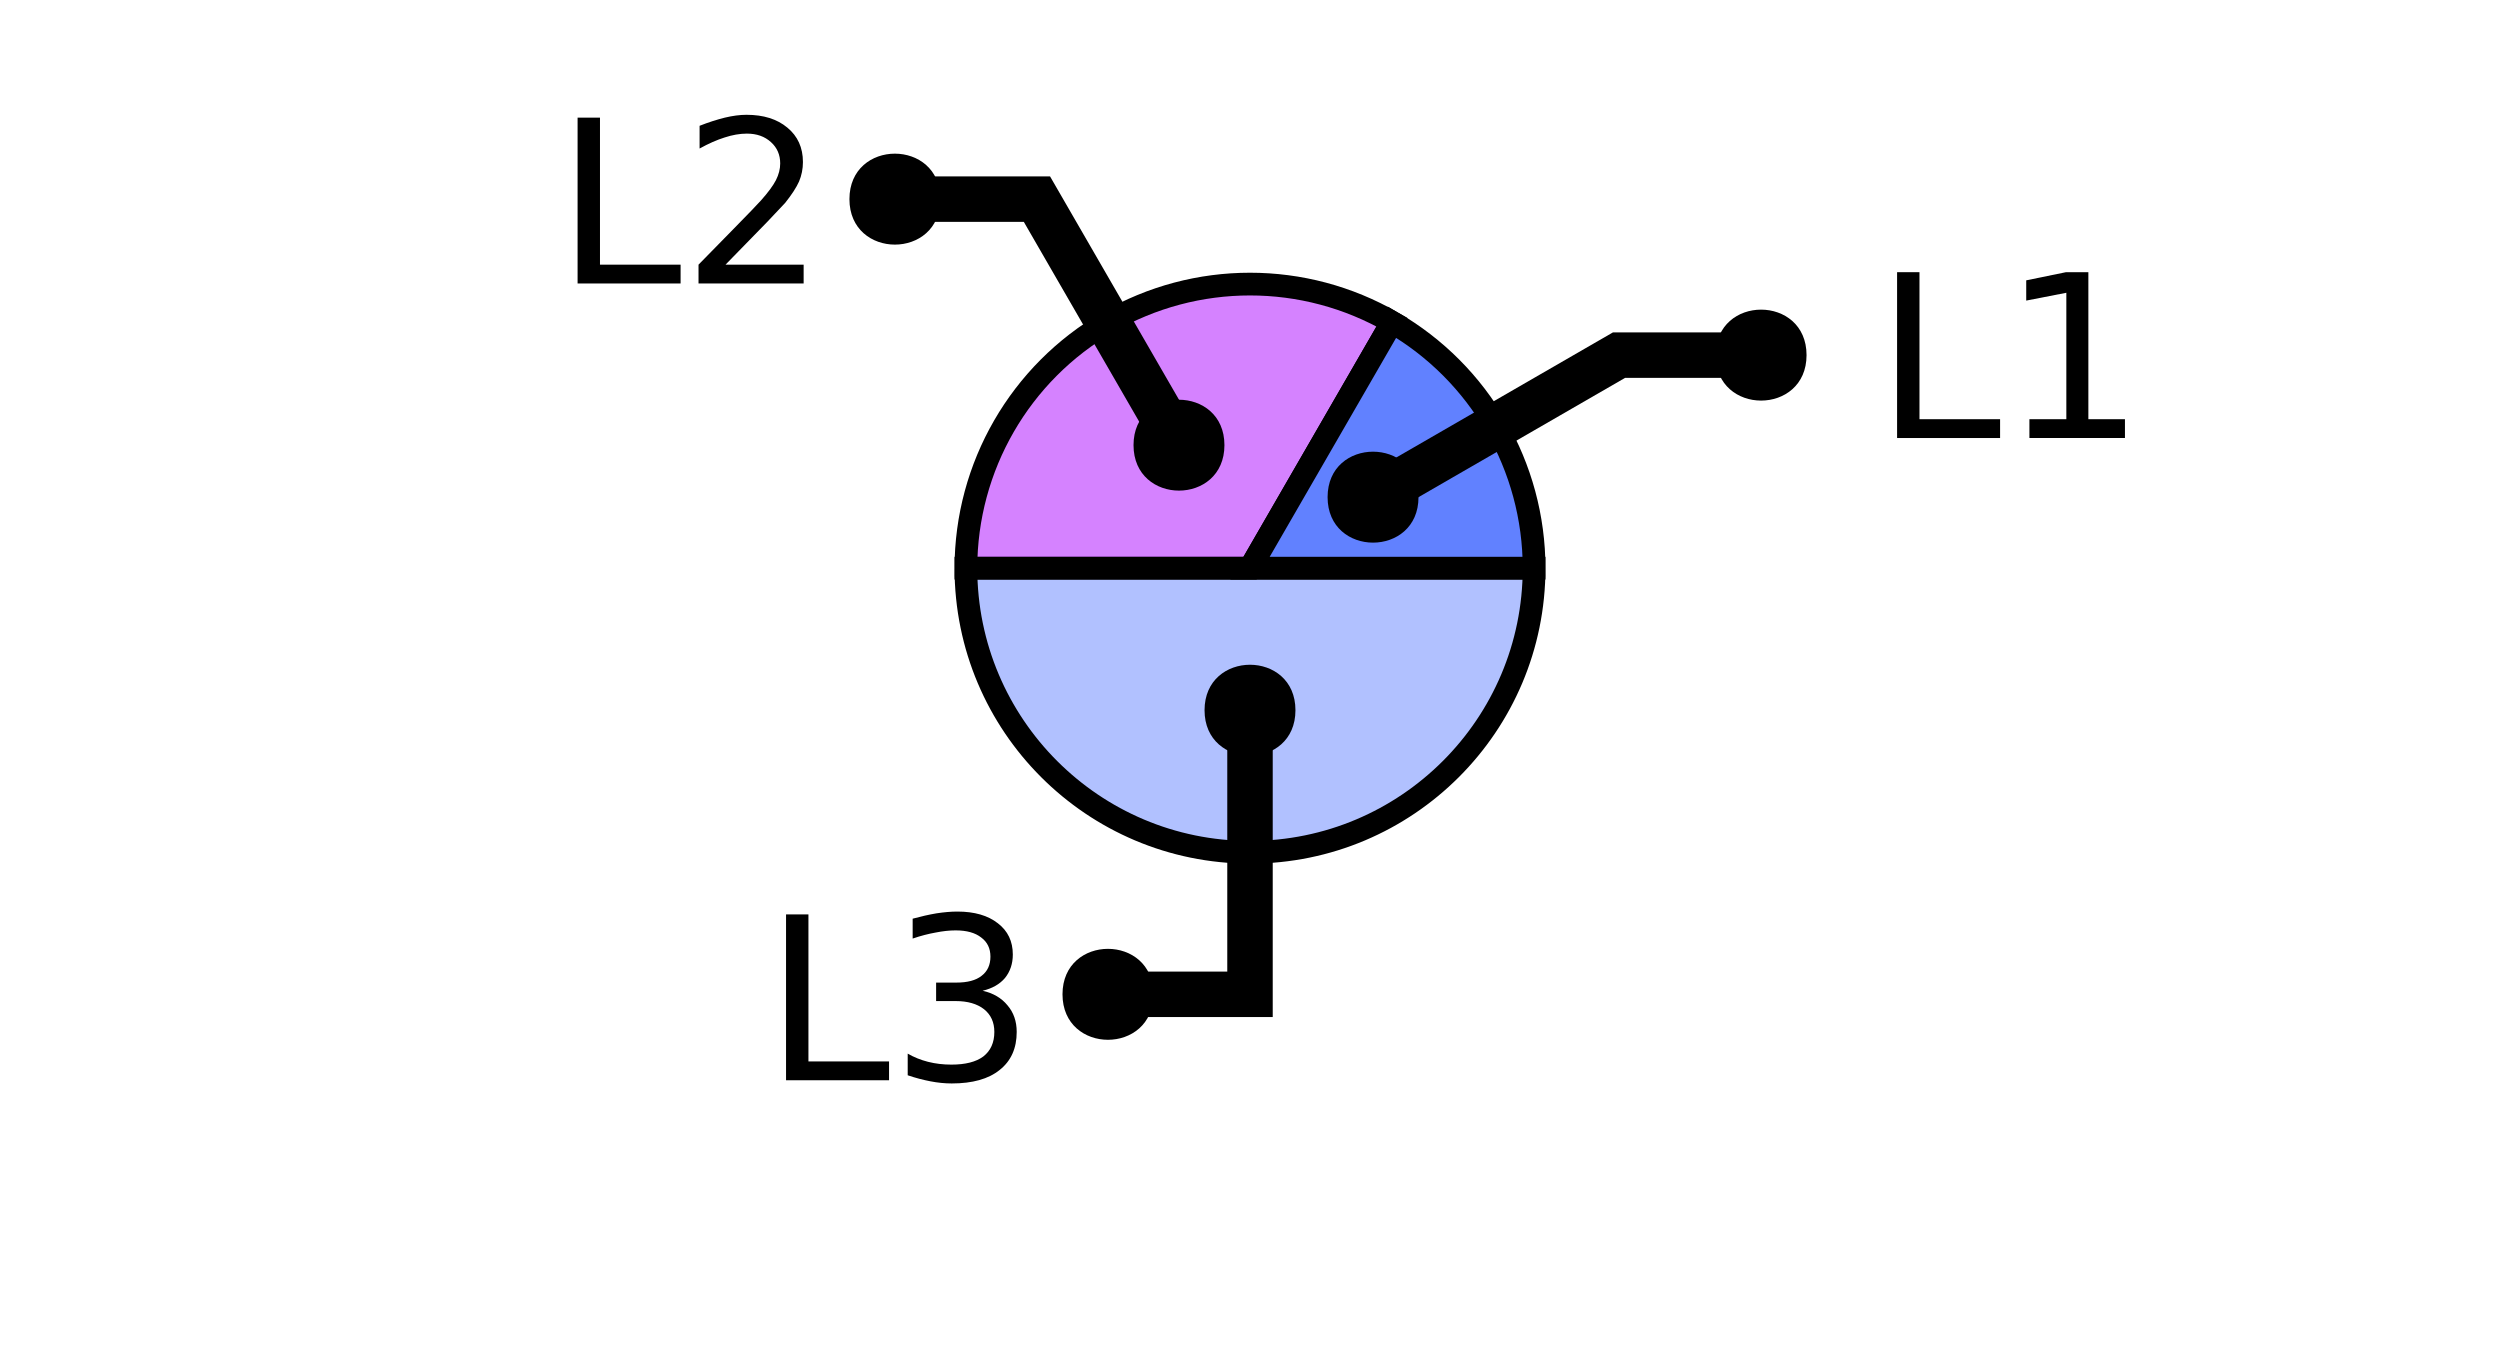
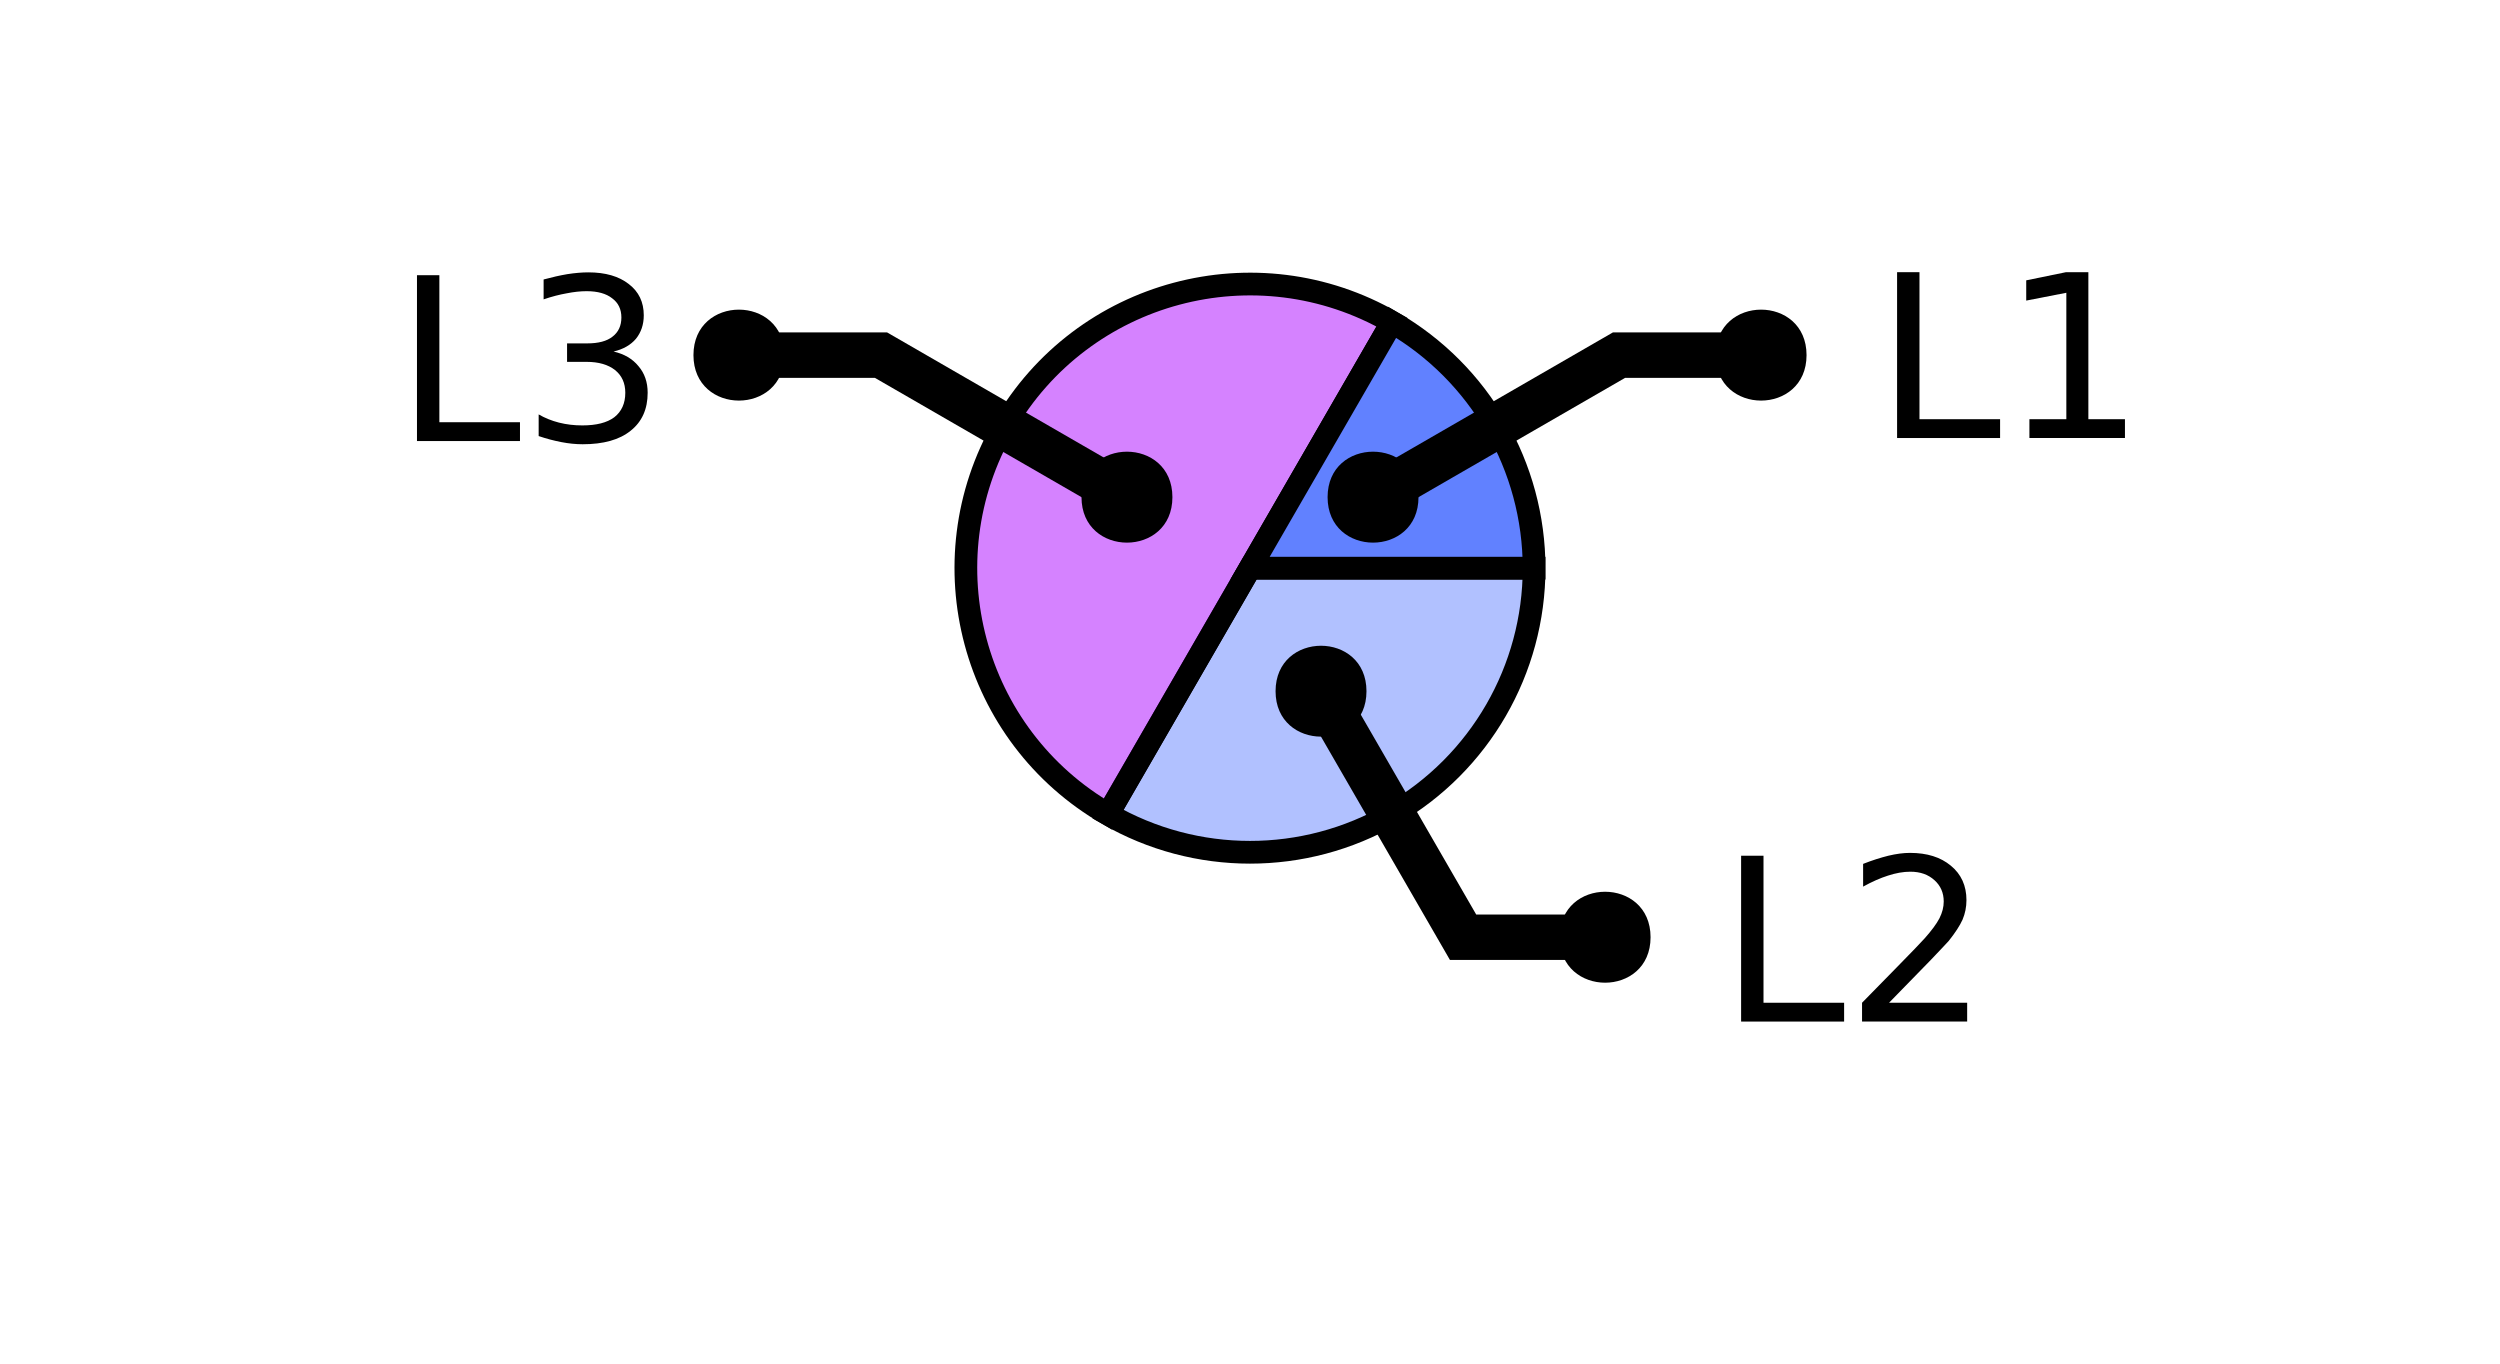
<svg xmlns="http://www.w3.org/2000/svg" xmlns:xlink="http://www.w3.org/1999/xlink" width="110pt" height="60pt" viewBox="0 0 110 60" version="1.1">
  <defs>
    <g>
      <symbol overflow="visible" id="glyph0-0">
        <path style="stroke:none;" d="M 0.5 1.766 L 0.5 -7.047 L 5.5 -7.047 L 5.5 1.766 Z M 1.062 1.219 L 4.938 1.219 L 4.938 -6.484 L 1.062 -6.484 Z M 1.062 1.219 " />
      </symbol>
      <symbol overflow="visible" id="glyph0-1">
        <path style="stroke:none;" d="M 0.984 -7.297 L 1.969 -7.297 L 1.969 -0.828 L 5.516 -0.828 L 5.516 0 L 0.984 0 Z M 0.984 -7.297 " />
      </symbol>
      <symbol overflow="visible" id="glyph0-2">
-         <path style="stroke:none;" d="M 4.062 -3.938 C 4.531 -3.832 4.895 -3.617 5.156 -3.297 C 5.426 -2.984 5.562 -2.594 5.562 -2.125 C 5.562 -1.406 5.312 -0.848 4.812 -0.453 C 4.32 -0.055 3.617 0.141 2.703 0.141 C 2.398 0.141 2.086 0.109 1.766 0.047 C 1.441 -0.016 1.109 -0.102 0.766 -0.219 L 0.766 -1.172 C 1.035 -1.016 1.332 -0.895 1.656 -0.812 C 1.988 -0.727 2.332 -0.688 2.688 -0.688 C 3.301 -0.688 3.77 -0.805 4.094 -1.047 C 4.414 -1.297 4.578 -1.656 4.578 -2.125 C 4.578 -2.551 4.426 -2.883 4.125 -3.125 C 3.82 -3.363 3.406 -3.484 2.875 -3.484 L 2.016 -3.484 L 2.016 -4.297 L 2.906 -4.297 C 3.395 -4.297 3.766 -4.395 4.016 -4.594 C 4.273 -4.789 4.406 -5.07 4.406 -5.438 C 4.406 -5.801 4.27 -6.082 4 -6.281 C 3.738 -6.488 3.363 -6.594 2.875 -6.594 C 2.602 -6.594 2.312 -6.562 2 -6.5 C 1.688 -6.445 1.348 -6.359 0.984 -6.234 L 0.984 -7.109 C 1.359 -7.211 1.707 -7.289 2.031 -7.344 C 2.363 -7.395 2.672 -7.422 2.953 -7.422 C 3.703 -7.422 4.297 -7.25 4.734 -6.906 C 5.172 -6.57 5.391 -6.113 5.391 -5.531 C 5.391 -5.125 5.273 -4.781 5.047 -4.5 C 4.816 -4.227 4.488 -4.039 4.062 -3.938 Z M 4.062 -3.938 " />
+         <path style="stroke:none;" d="M 1.922 -0.828 L 5.359 -0.828 L 5.359 0 L 0.734 0 L 0.734 -0.828 C 1.109 -1.211 1.617 -1.734 2.266 -2.391 C 2.91 -3.047 3.316 -3.469 3.484 -3.656 C 3.797 -4.008 4.016 -4.305 4.141 -4.547 C 4.266 -4.797 4.328 -5.039 4.328 -5.281 C 4.328 -5.664 4.191 -5.977 3.922 -6.219 C 3.648 -6.469 3.297 -6.594 2.859 -6.594 C 2.547 -6.594 2.219 -6.535 1.875 -6.422 C 1.539 -6.316 1.176 -6.156 0.781 -5.938 L 0.781 -6.938 C 1.176 -7.094 1.547 -7.211 1.891 -7.297 C 2.234 -7.379 2.551 -7.422 2.844 -7.422 C 3.594 -7.422 4.191 -7.234 4.641 -6.859 C 5.098 -6.484 5.328 -5.977 5.328 -5.344 C 5.328 -5.039 5.27 -4.754 5.156 -4.484 C 5.039 -4.223 4.836 -3.91 4.547 -3.547 C 4.461 -3.453 4.203 -3.176 3.766 -2.719 C 3.328 -2.27 2.711 -1.641 1.922 -0.828 Z M 1.922 -0.828 " />
      </symbol>
      <symbol overflow="visible" id="glyph0-3">
-         <path style="stroke:none;" d="M 1.922 -0.828 L 5.359 -0.828 L 5.359 0 L 0.734 0 L 0.734 -0.828 C 1.109 -1.211 1.617 -1.734 2.266 -2.391 C 2.91 -3.047 3.316 -3.469 3.484 -3.656 C 3.797 -4.008 4.016 -4.305 4.141 -4.547 C 4.266 -4.797 4.328 -5.039 4.328 -5.281 C 4.328 -5.664 4.191 -5.977 3.922 -6.219 C 3.648 -6.469 3.297 -6.594 2.859 -6.594 C 2.547 -6.594 2.219 -6.535 1.875 -6.422 C 1.539 -6.316 1.176 -6.156 0.781 -5.938 L 0.781 -6.938 C 1.176 -7.094 1.547 -7.211 1.891 -7.297 C 2.234 -7.379 2.551 -7.422 2.844 -7.422 C 3.594 -7.422 4.191 -7.234 4.641 -6.859 C 5.098 -6.484 5.328 -5.977 5.328 -5.344 C 5.328 -5.039 5.27 -4.754 5.156 -4.484 C 5.039 -4.223 4.836 -3.91 4.547 -3.547 C 4.461 -3.453 4.203 -3.176 3.766 -2.719 C 3.328 -2.27 2.711 -1.641 1.922 -0.828 Z M 1.922 -0.828 " />
+         <path style="stroke:none;" d="M 4.062 -3.938 C 4.531 -3.832 4.895 -3.617 5.156 -3.297 C 5.426 -2.984 5.562 -2.594 5.562 -2.125 C 5.562 -1.406 5.312 -0.848 4.812 -0.453 C 4.32 -0.055 3.617 0.141 2.703 0.141 C 2.398 0.141 2.086 0.109 1.766 0.047 C 1.441 -0.016 1.109 -0.102 0.766 -0.219 L 0.766 -1.172 C 1.035 -1.016 1.332 -0.895 1.656 -0.812 C 1.988 -0.727 2.332 -0.688 2.688 -0.688 C 3.301 -0.688 3.77 -0.805 4.094 -1.047 C 4.414 -1.297 4.578 -1.656 4.578 -2.125 C 4.578 -2.551 4.426 -2.883 4.125 -3.125 C 3.82 -3.363 3.406 -3.484 2.875 -3.484 L 2.016 -3.484 L 2.016 -4.297 L 2.906 -4.297 C 3.395 -4.297 3.766 -4.395 4.016 -4.594 C 4.273 -4.789 4.406 -5.07 4.406 -5.438 C 4.406 -5.801 4.27 -6.082 4 -6.281 C 3.738 -6.488 3.363 -6.594 2.875 -6.594 C 2.602 -6.594 2.312 -6.562 2 -6.5 C 1.688 -6.445 1.348 -6.359 0.984 -6.234 L 0.984 -7.109 C 1.359 -7.211 1.707 -7.289 2.031 -7.344 C 2.363 -7.395 2.672 -7.422 2.953 -7.422 C 3.703 -7.422 4.297 -7.25 4.734 -6.906 C 5.172 -6.57 5.391 -6.113 5.391 -5.531 C 5.391 -5.125 5.273 -4.781 5.047 -4.5 C 4.816 -4.227 4.488 -4.039 4.062 -3.938 Z M 4.062 -3.938 " />
      </symbol>
      <symbol overflow="visible" id="glyph0-4">
        <path style="stroke:none;" d="M 1.234 -0.828 L 2.859 -0.828 L 2.859 -6.391 L 1.094 -6.047 L 1.094 -6.938 L 2.844 -7.297 L 3.828 -7.297 L 3.828 -0.828 L 5.438 -0.828 L 5.438 0 L 1.234 0 Z M 1.234 -0.828 " />
      </symbol>
    </g>
    <clipPath id="clip1">
-       <path d="M 28 10 L 82 10 L 82 50 L 28 50 Z M 28 10 " />
+       <path d="M 34 10 L 82 10 L 82 50 L 34 50 Z M 34 10 " />
    </clipPath>
    <clipPath id="clip2">
+       <path d="M 29 2 L 99 2 L 99 50 L 29 50 Z M 29 2 " />
+     </clipPath>
+     <clipPath id="clip3">
+       <path d="M 4 0 L 78 0 L 78 50 L 4 50 Z M 4 0 " />
+     </clipPath>
+     <clipPath id="clip4">
      <path d="M 32 0 L 106 0 L 106 50 L 32 50 Z M 32 0 " />
    </clipPath>
  </defs>
  <g id="surface2">
-     <path style=" stroke:none;fill-rule:nonzero;fill:rgb(38.039%,50.588%,100%);fill-opacity:0.49;" d="M 55 25 L 67.5 25 C 67.5 31.902 61.902 37.5 55 37.5 C 48.098 37.5 42.5 31.902 42.5 25 Z M 55 25 " />
+     <path style=" stroke:none;fill-rule:nonzero;fill:rgb(38.039%,50.588%,100%);fill-opacity:0.49;" d="M 55 25 L 67.5 25 C 67.5 29.465 65.117 33.594 61.25 35.824 C 57.383 38.059 52.617 38.059 48.75 35.824 Z M 55 25 " />
    <g clip-path="url(#clip1)" clip-rule="nonzero">
-       <path style="fill:none;stroke-width:1;stroke-linecap:butt;stroke-linejoin:miter;stroke:rgb(0%,0%,0%);stroke-opacity:1;stroke-miterlimit:10;" d="M 55 25 L 67.5 25 C 67.5 31.902 61.902 37.5 55 37.5 C 48.098 37.5 42.5 31.902 42.5 25 Z M 55 25 " />
+       <path style="fill:none;stroke-width:1;stroke-linecap:butt;stroke-linejoin:miter;stroke:rgb(0%,0%,0%);stroke-opacity:1;stroke-miterlimit:10;" d="M 55 25 L 67.5 25 C 67.5 29.465 65.117 33.594 61.25 35.824 C 57.383 38.059 52.617 38.059 48.75 35.824 Z M 55 25 " />
    </g>
-     <path style="fill-rule:nonzero;fill:rgb(66.667%,0%,100%);fill-opacity:0.49;stroke-width:1;stroke-linecap:butt;stroke-linejoin:miter;stroke:rgb(0%,0%,0%);stroke-opacity:1;stroke-miterlimit:10;" d="M 55 25 L 42.5 25 C 42.5 20.535 44.883 16.406 48.75 14.176 C 52.617 11.941 57.383 11.941 61.25 14.176 Z M 55 25 " />
+     <path style="fill-rule:nonzero;fill:rgb(66.667%,0%,100%);fill-opacity:0.49;stroke-width:1;stroke-linecap:butt;stroke-linejoin:miter;stroke:rgb(0%,0%,0%);stroke-opacity:1;stroke-miterlimit:10;" d="M 55 25 L 48.75 35.824 C 42.77 32.375 40.723 24.73 44.176 18.75 C 47.625 12.77 55.27 10.723 61.25 14.176 Z M 55 25 " />
    <path style="fill-rule:nonzero;fill:rgb(38.039%,50.588%,100%);fill-opacity:1;stroke-width:1;stroke-linecap:butt;stroke-linejoin:miter;stroke:rgb(0%,0%,0%);stroke-opacity:1;stroke-miterlimit:10;" d="M 55 25 L 61.25 14.176 C 65.117 16.406 67.5 20.535 67.5 25 Z M 55 25 " />
    <g style="fill:rgb(0%,0%,0%);fill-opacity:1;">
-       <use xlink:href="#glyph0-1" x="33.602" y="47.531" />
-       <use xlink:href="#glyph0-2" x="39.173" y="47.531" />
+       <use xlink:href="#glyph0-1" x="75.625" y="44.949" />
+       <use xlink:href="#glyph0-2" x="81.196" y="44.949" />
    </g>
-     <path style="fill:none;stroke-width:2;stroke-linecap:butt;stroke-linejoin:miter;stroke:rgb(0%,0%,0%);stroke-opacity:1;stroke-miterlimit:10;" d="M 55 31.25 L 55 43.75 L 48.75 43.75 M 45.535 47.531 " />
-     <path style=" stroke:none;fill-rule:nonzero;fill:rgb(0%,0%,0%);fill-opacity:1;" d="M 57 31.25 C 57 33.918 53 33.918 53 31.25 C 53 28.582 57 28.582 57 31.25 L 50.75 43.75 C 50.75 46.418 46.75 46.418 46.75 43.75 C 46.75 41.082 50.75 41.082 50.75 43.75 " />
+     <g clip-path="url(#clip2)" clip-rule="nonzero">
+       <path style="fill:none;stroke-width:2;stroke-linecap:butt;stroke-linejoin:miter;stroke:rgb(0%,0%,0%);stroke-opacity:1;stroke-miterlimit:10;" d="M 58.125 30.414 L 64.375 41.238 L 70.625 41.238 M 87.559 44.949 " />
+     </g>
+     <path style=" stroke:none;fill-rule:nonzero;fill:rgb(0%,0%,0%);fill-opacity:1;" d="M 60.125 30.414 C 60.125 33.078 56.125 33.078 56.125 30.414 C 56.125 27.746 60.125 27.746 60.125 30.414 L 72.625 41.238 C 72.625 43.906 68.625 43.906 68.625 41.238 C 68.625 38.57 72.625 38.57 72.625 41.238 " />
    <g style="fill:rgb(0%,0%,0%);fill-opacity:1;">
-       <use xlink:href="#glyph0-1" x="24.43" y="12.473" />
-       <use xlink:href="#glyph0-3" x="30.001" y="12.473" />
+       <use xlink:href="#glyph0-1" x="17.363" y="19.406" />
+       <use xlink:href="#glyph0-3" x="22.935" y="19.406" />
    </g>
-     <path style="fill:none;stroke-width:2;stroke-linecap:butt;stroke-linejoin:miter;stroke:rgb(0%,0%,0%);stroke-opacity:1;stroke-miterlimit:10;" d="M 51.875 19.586 L 45.625 8.762 L 39.375 8.762 M 36.363 12.473 " />
-     <path style=" stroke:none;fill-rule:nonzero;fill:rgb(0%,0%,0%);fill-opacity:1;" d="M 53.875 19.586 C 53.875 22.254 49.875 22.254 49.875 19.586 C 49.875 16.922 53.875 16.922 53.875 19.586 L 41.375 8.762 C 41.375 11.43 37.375 11.43 37.375 8.762 C 37.375 6.094 41.375 6.094 41.375 8.762 " />
+     <g clip-path="url(#clip3)" clip-rule="nonzero">
+       <path style="fill:none;stroke-width:2;stroke-linecap:butt;stroke-linejoin:miter;stroke:rgb(0%,0%,0%);stroke-opacity:1;stroke-miterlimit:10;" d="M 49.586 21.875 L 38.762 15.625 L 32.512 15.625 M 29.297 19.406 " />
+     </g>
+     <path style=" stroke:none;fill-rule:nonzero;fill:rgb(0%,0%,0%);fill-opacity:1;" d="M 51.586 21.875 C 51.586 24.543 47.586 24.543 47.586 21.875 C 47.586 19.207 51.586 19.207 51.586 21.875 L 34.512 15.625 C 34.512 18.293 30.512 18.293 30.512 15.625 C 30.512 12.957 34.512 12.957 34.512 15.625 " />
    <g style="fill:rgb(0%,0%,0%);fill-opacity:1;">
      <use xlink:href="#glyph0-1" x="82.488" y="19.273" />
      <use xlink:href="#glyph0-4" x="88.06" y="19.273" />
    </g>
-     <g clip-path="url(#clip2)" clip-rule="nonzero">
+     <g clip-path="url(#clip4)" clip-rule="nonzero">
      <path style="fill:none;stroke-width:2;stroke-linecap:butt;stroke-linejoin:miter;stroke:rgb(0%,0%,0%);stroke-opacity:1;stroke-miterlimit:10;" d="M 60.414 21.875 L 71.238 15.625 L 77.488 15.625 M 94.422 19.273 " />
    </g>
    <path style=" stroke:none;fill-rule:nonzero;fill:rgb(0%,0%,0%);fill-opacity:1;" d="M 62.414 21.875 C 62.414 24.543 58.414 24.543 58.414 21.875 C 58.414 19.207 62.414 19.207 62.414 21.875 L 79.488 15.625 C 79.488 18.293 75.488 18.293 75.488 15.625 C 75.488 12.957 79.488 12.957 79.488 15.625 " />
  </g>
</svg>
